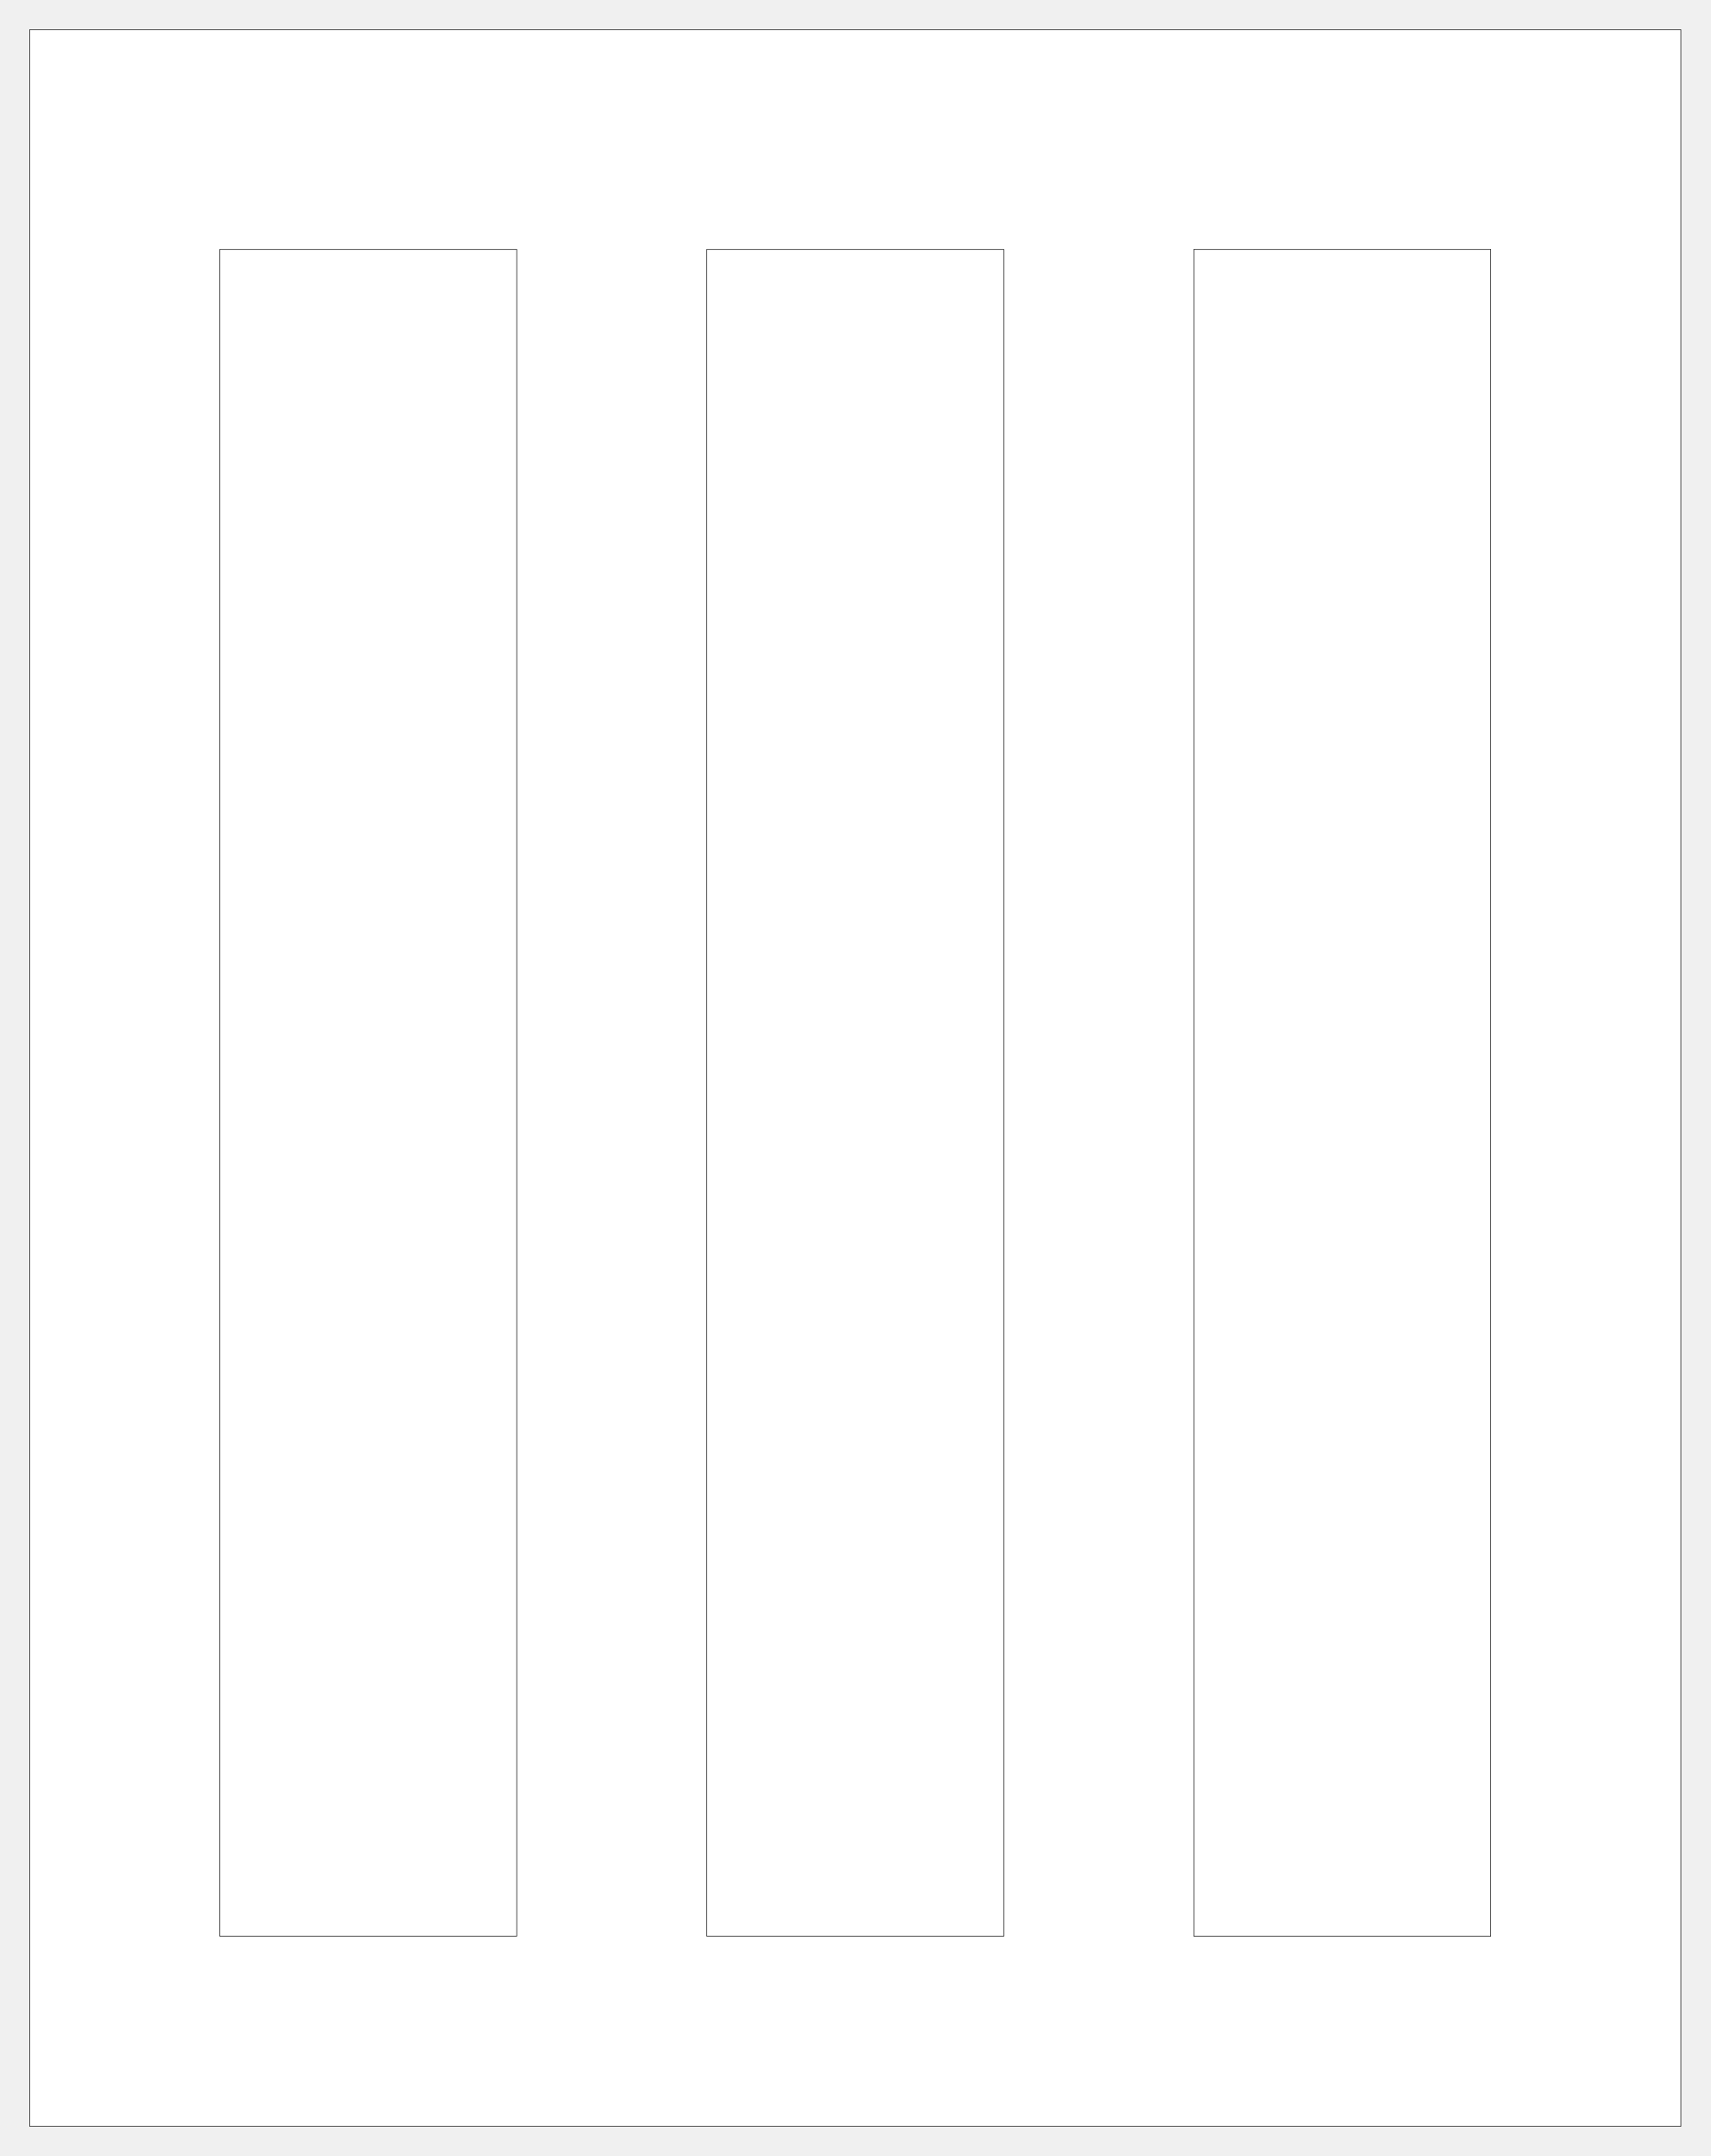
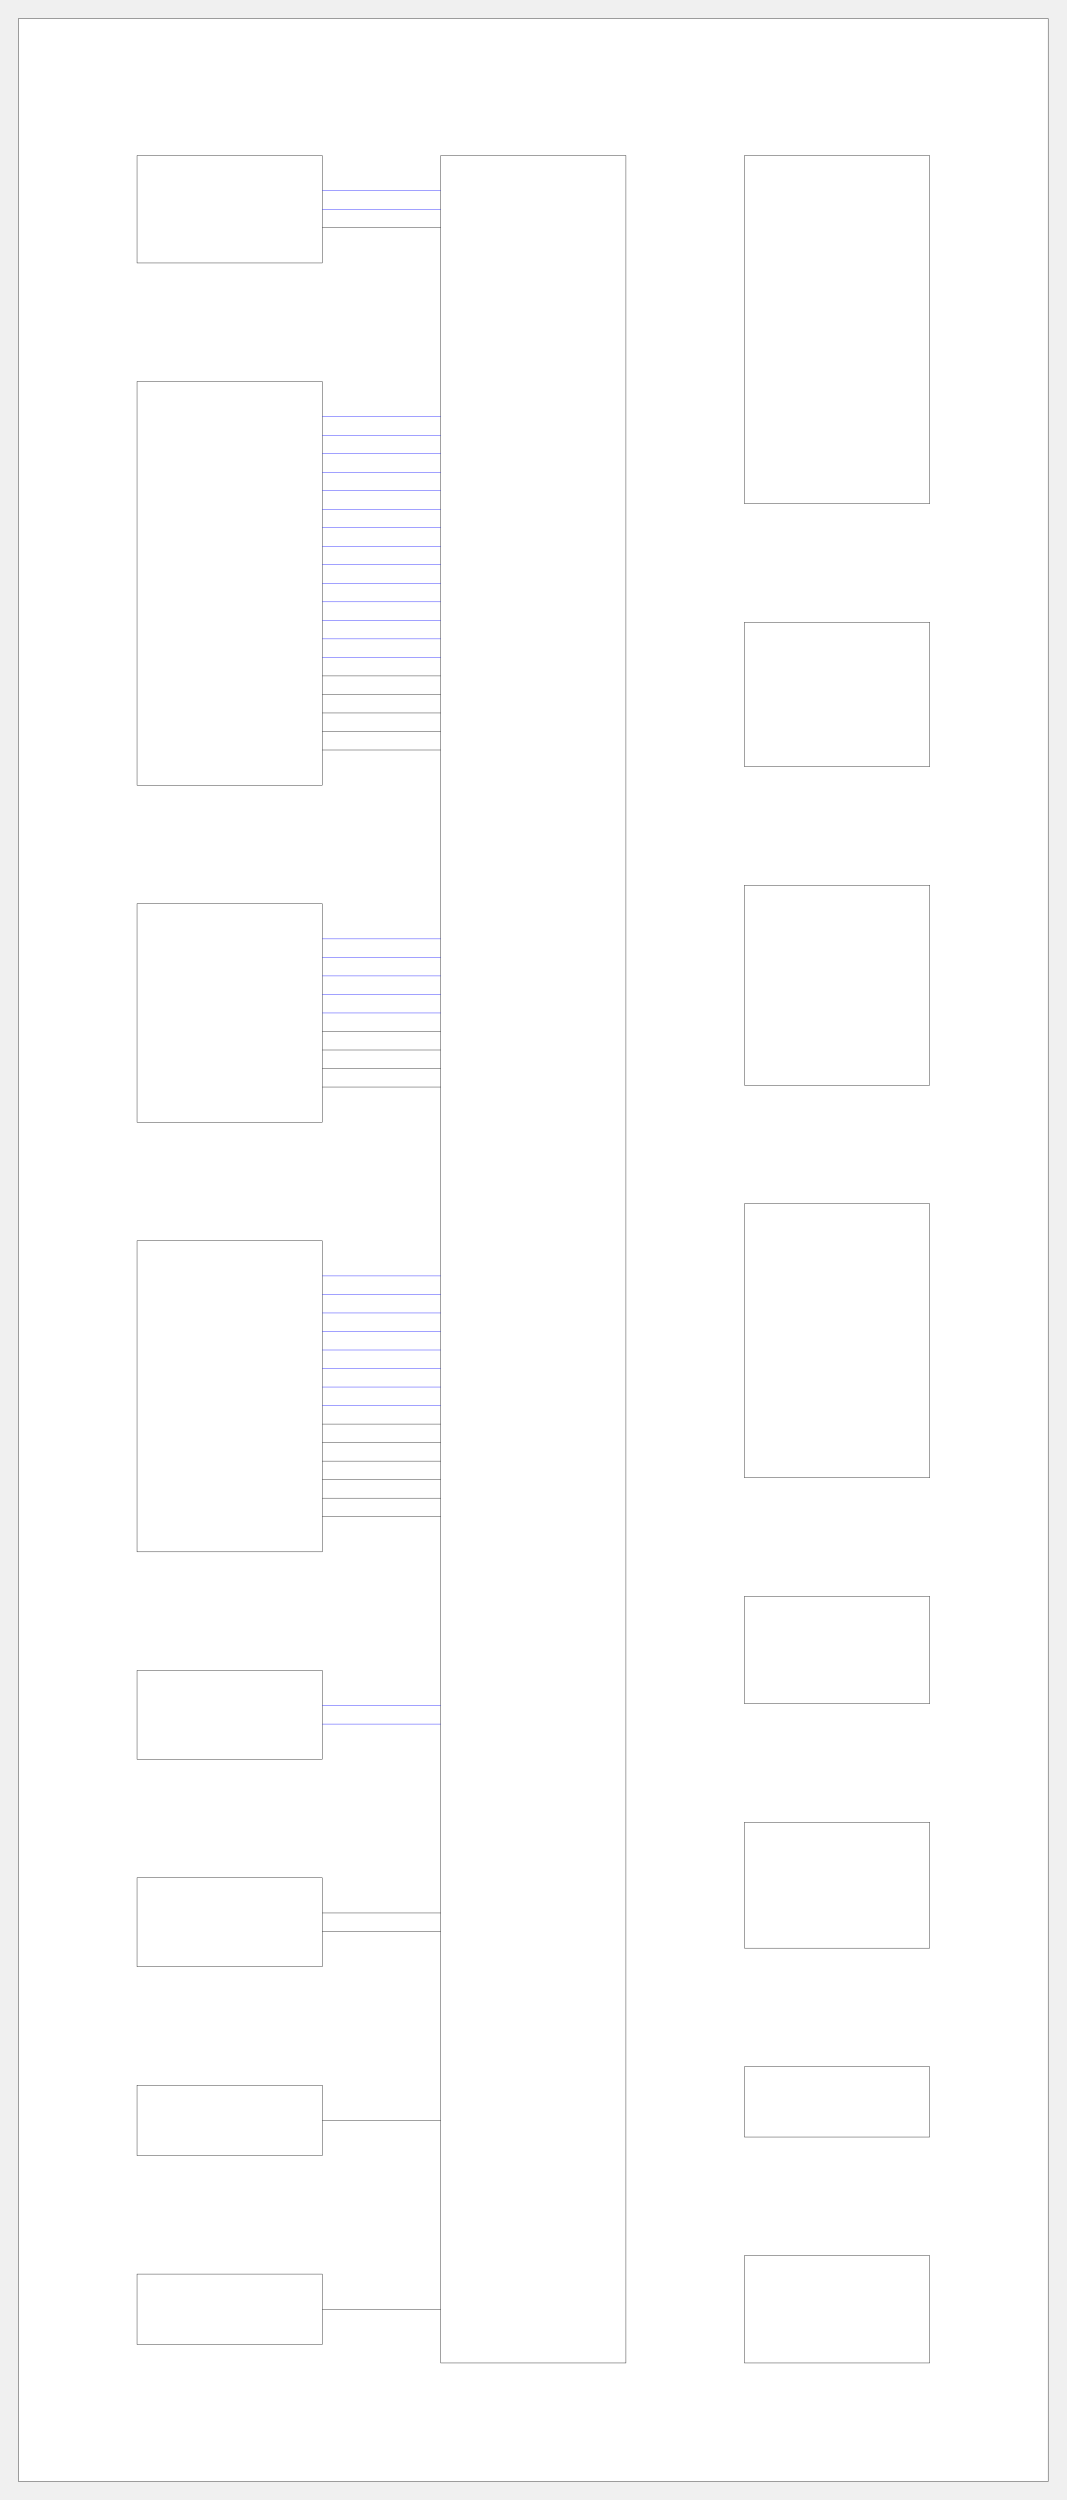
- <svg xmlns="http://www.w3.org/2000/svg" width="2880" height="3630" viewBox="0 0 2880 3630">
+ <svg xmlns="http://www.w3.org/2000/svg" width="2880" height="6750" viewBox="0 0 2880 6750">
  <defs>
</defs>
-   <rect x="50" y="50" width="2780" height="3530" fill="white" stroke="black" />
-   <rect x="1190" y="420" width="500" height="2840" fill="white" stroke="black" />
-   <rect x="370" y="420" width="500" height="2840" fill="white" stroke="black" />
-   <rect x="2010" y="420" width="500" height="2840" fill="white" stroke="black" />
+   <rect x="50" y="50" width="2780" height="6650" fill="white" stroke="black" />
+   <rect x="1190" y="420" width="500" height="5960" fill="white" stroke="black" />
+   <rect x="370" y="420" width="500" height="290" fill="white" stroke="black" />
+   <path d="M870,515.0 L1190,515.0" stroke="blue" />
+   <path d="M870,565.0 L1190,565.0" stroke="blue" />
+   <path d="M870,615.0 L1190,615.0" stroke="black" />
+   <rect x="370" y="1030" width="500" height="1090" fill="white" stroke="black" />
+   <path d="M870,1125.0 L1190,1125.0" stroke="blue" />
+   <path d="M870,1175.0 L1190,1175.0" stroke="blue" />
+   <path d="M870,1225.0 L1190,1225.0" stroke="blue" />
+   <path d="M870,1275.0 L1190,1275.0" stroke="blue" />
+   <path d="M870,1325.0 L1190,1325.0" stroke="blue" />
+   <path d="M870,1375.0 L1190,1375.0" stroke="blue" />
+   <path d="M870,1425.0 L1190,1425.0" stroke="blue" />
+   <path d="M870,1475.0 L1190,1475.0" stroke="blue" />
+   <path d="M870,1525.0 L1190,1525.0" stroke="blue" />
+   <path d="M870,1575.0 L1190,1575.0" stroke="blue" />
+   <path d="M870,1625.0 L1190,1625.0" stroke="blue" />
+   <path d="M870,1675.0 L1190,1675.0" stroke="blue" />
+   <path d="M870,1725.0 L1190,1725.0" stroke="blue" />
+   <path d="M870,1775.0 L1190,1775.0" stroke="blue" />
+   <path d="M870,1825.0 L1190,1825.0" stroke="black" />
+   <path d="M870,1875.0 L1190,1875.0" stroke="black" />
+   <path d="M870,1925.0 L1190,1925.0" stroke="black" />
+   <path d="M870,1975.0 L1190,1975.0" stroke="black" />
+   <path d="M870,2025.0 L1190,2025.0" stroke="black" />
+   <rect x="370" y="2440" width="500" height="590" fill="white" stroke="black" />
+   <path d="M870,2535.0 L1190,2535.0" stroke="blue" />
+   <path d="M870,2585.0 L1190,2585.0" stroke="blue" />
+   <path d="M870,2635.0 L1190,2635.0" stroke="blue" />
+   <path d="M870,2685.0 L1190,2685.0" stroke="blue" />
+   <path d="M870,2735.0 L1190,2735.0" stroke="blue" />
+   <path d="M870,2785.0 L1190,2785.0" stroke="black" />
+   <path d="M870,2835.0 L1190,2835.0" stroke="black" />
+   <path d="M870,2885.0 L1190,2885.0" stroke="black" />
+   <path d="M870,2935.0 L1190,2935.0" stroke="black" />
+   <rect x="370" y="3350" width="500" height="840" fill="white" stroke="black" />
+   <path d="M870,3445.0 L1190,3445.0" stroke="blue" />
+   <path d="M870,3495.0 L1190,3495.0" stroke="blue" />
+   <path d="M870,3545.0 L1190,3545.0" stroke="blue" />
+   <path d="M870,3595.0 L1190,3595.0" stroke="blue" />
+   <path d="M870,3645.0 L1190,3645.0" stroke="blue" />
+   <path d="M870,3695.0 L1190,3695.0" stroke="blue" />
+   <path d="M870,3745.0 L1190,3745.0" stroke="blue" />
+   <path d="M870,3795.0 L1190,3795.0" stroke="blue" />
+   <path d="M870,3845.0 L1190,3845.0" stroke="black" />
+   <path d="M870,3895.0 L1190,3895.0" stroke="black" />
+   <path d="M870,3945.0 L1190,3945.0" stroke="black" />
+   <path d="M870,3995.0 L1190,3995.0" stroke="black" />
+   <path d="M870,4045.0 L1190,4045.0" stroke="black" />
+   <path d="M870,4095.0 L1190,4095.0" stroke="black" />
+   <rect x="370" y="4510" width="500" height="240" fill="white" stroke="black" />
+   <path d="M870,4605.0 L1190,4605.0" stroke="blue" />
+   <path d="M870,4655.0 L1190,4655.0" stroke="blue" />
+   <rect x="370" y="5070" width="500" height="240" fill="white" stroke="black" />
+   <path d="M870,5165.0 L1190,5165.0" stroke="black" />
+   <path d="M870,5215.0 L1190,5215.0" stroke="black" />
+   <rect x="370" y="5630" width="500" height="190" fill="white" stroke="black" />
+   <path d="M870,5725.0 L1190,5725.0" stroke="black" />
+   <rect x="370" y="6140" width="500" height="190" fill="white" stroke="black" />
+   <path d="M870,6235.0 L1190,6235.0" stroke="black" />
+   <rect x="2010" y="420" width="500" height="940" fill="white" stroke="black" />
+   <rect x="2010" y="1680" width="500" height="390" fill="white" stroke="black" />
+   <rect x="2010" y="2390" width="500" height="540" fill="white" stroke="black" />
+   <rect x="2010" y="3250" width="500" height="740" fill="white" stroke="black" />
+   <rect x="2010" y="4310" width="500" height="290" fill="white" stroke="black" />
+   <rect x="2010" y="4920" width="500" height="340" fill="white" stroke="black" />
+   <rect x="2010" y="5580" width="500" height="190" fill="white" stroke="black" />
+   <rect x="2010" y="6090" width="500" height="290" fill="white" stroke="black" />
</svg>
